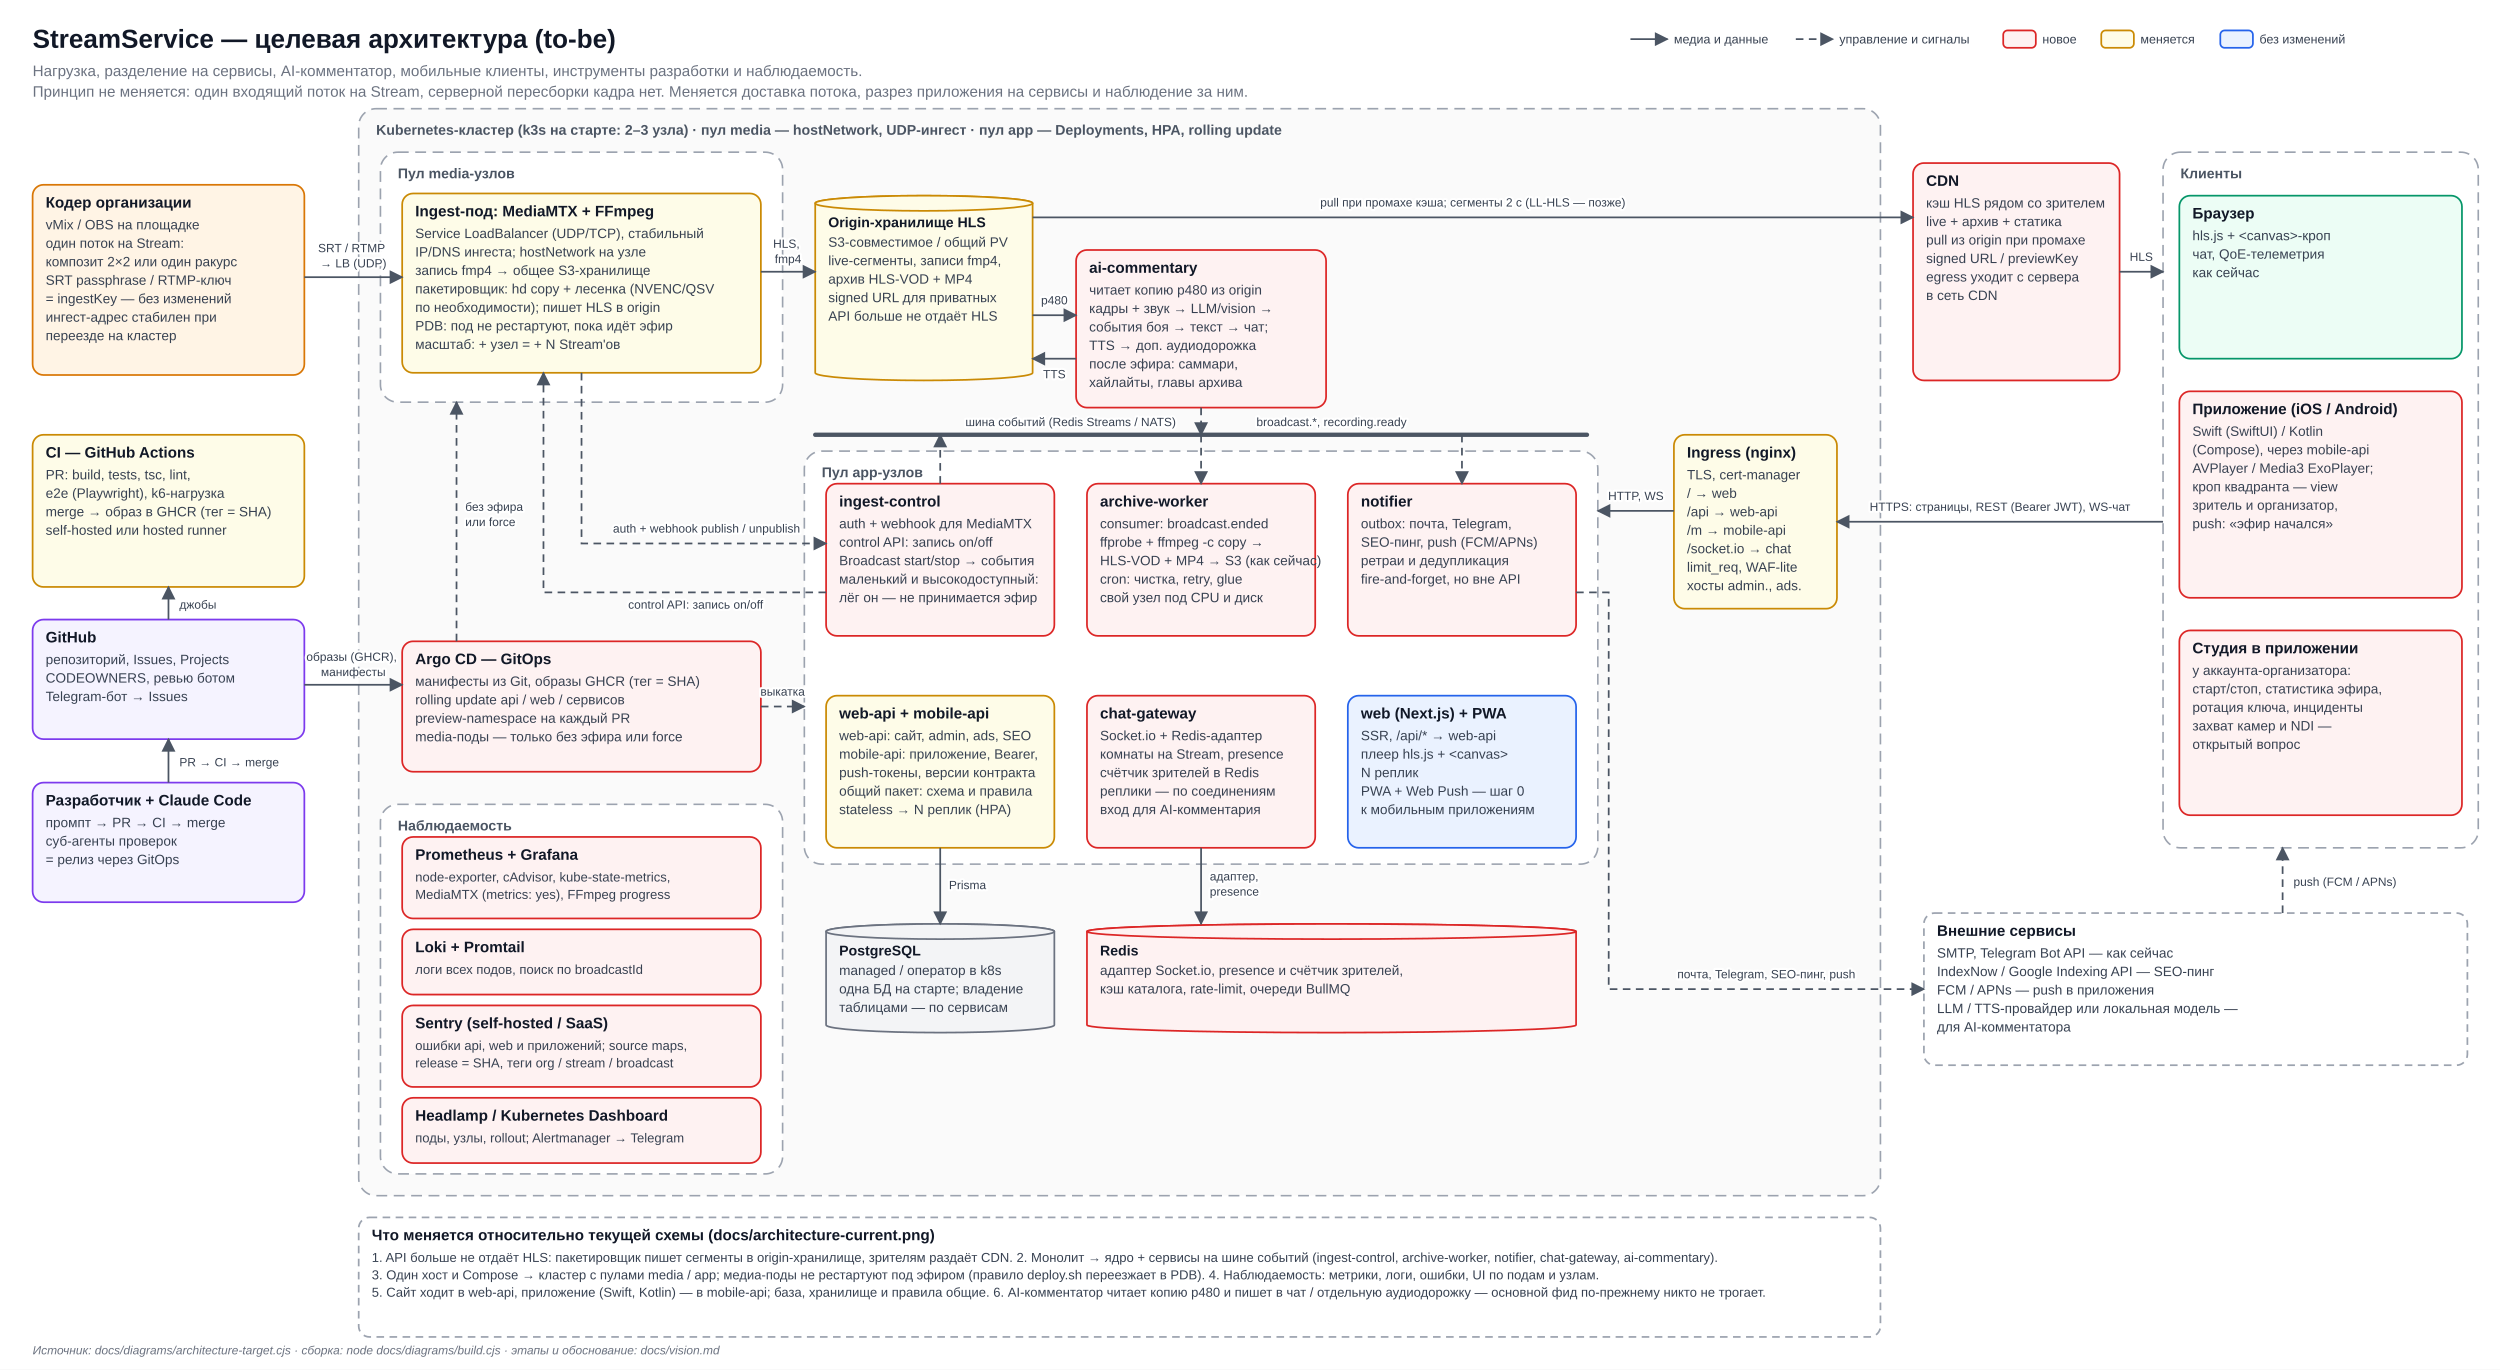
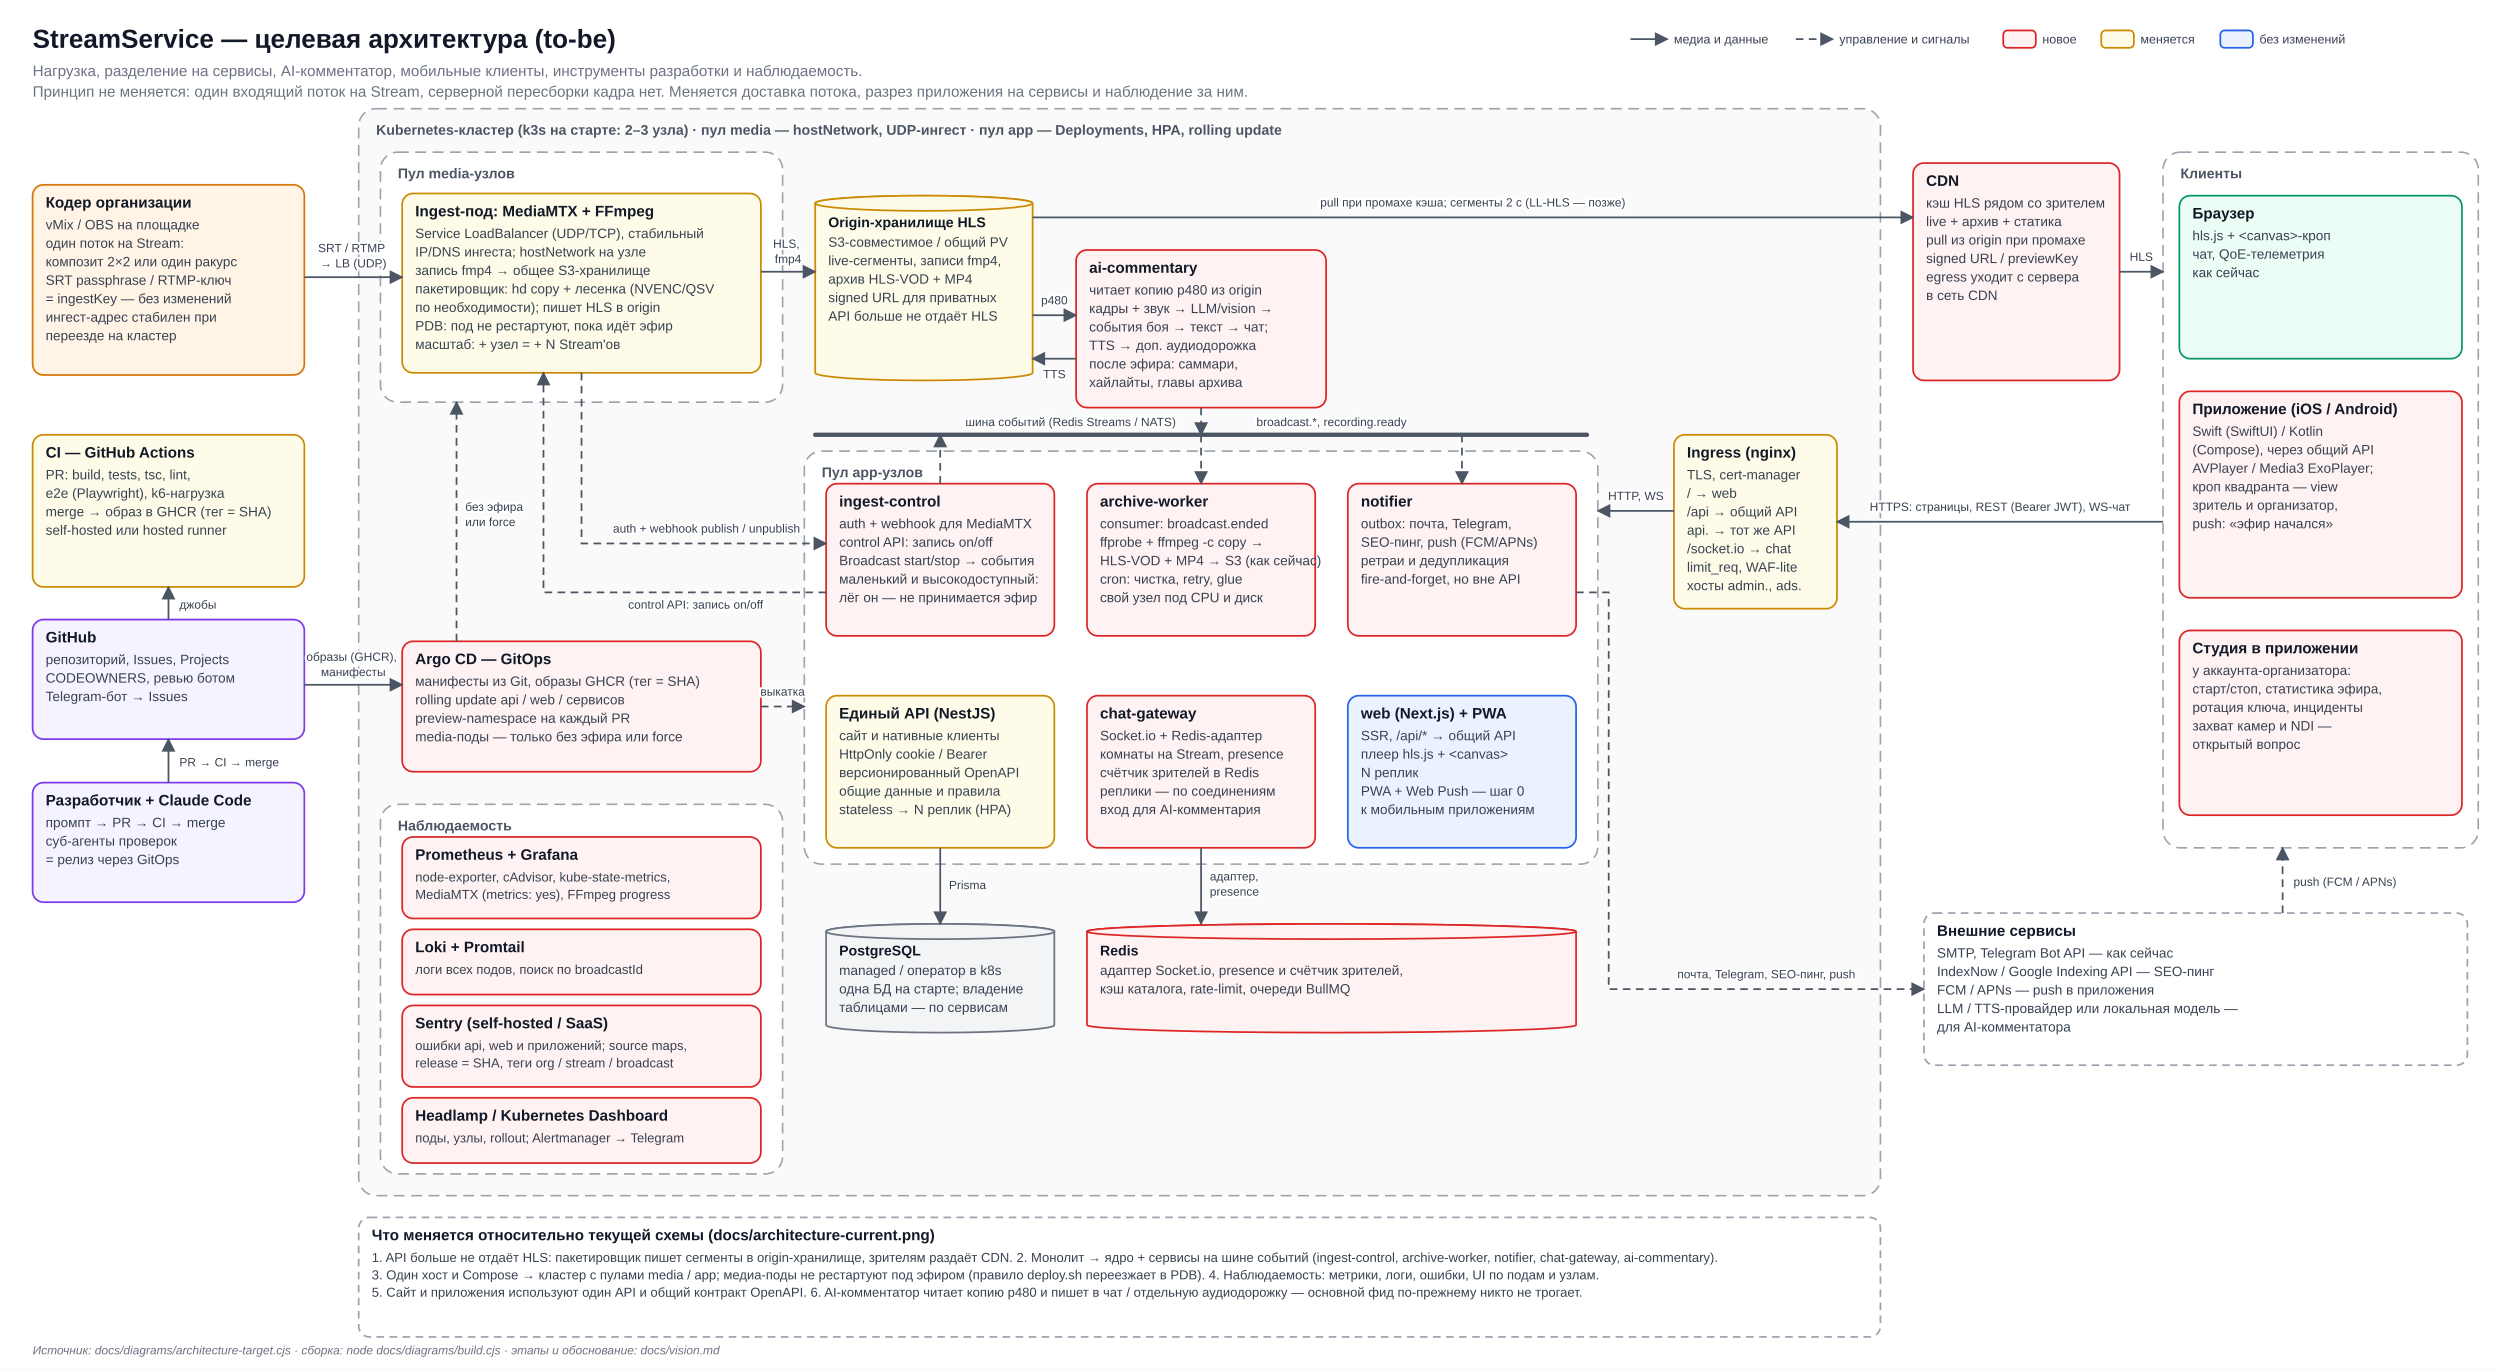
<svg xmlns="http://www.w3.org/2000/svg" viewBox="0 0 2300 1260" width="2300" height="1260" font-family="'Liberation Sans', 'DejaVu Sans', Arial, Helvetica, sans-serif" role="img" aria-label="StreamService — целевая архитектура (to-be)">
  <defs>
    <marker id="arrowhead" viewBox="0 0 10 10" refX="9" refY="5" markerWidth="8" markerHeight="8" orient="auto-start-reverse">
      <path d="M0,0 L10,5 L0,10 z" fill="#4B5563" />
    </marker>
  </defs>
  <rect x="0" y="0" width="2300" height="1260" fill="#FFFFFF" />
  <text x="30" y="44" font-size="24" font-weight="700" fill="#111827" text-anchor="start">
    <tspan x="30" dy="0">StreamService — целевая архитектура (to-be)</tspan>
  </text>
  <text x="30" y="70" font-size="14" font-weight="400" fill="#6B7280" text-anchor="start">
    <tspan x="30" dy="0">Нагрузка, разделение на сервисы, AI-комментатор, мобильные клиенты, инструменты разработки и наблюдаемость.</tspan>
    <tspan x="30" dy="19">Принцип не меняется: один входящий поток на Stream, серверной пересборки кадра нет. Меняется доставка потока, разрез приложения на сервисы и наблюдение за ним.</tspan>
  </text>
  <polyline points="1500,36 1534,36" fill="none" stroke="#4B5563" stroke-width="1.6" marker-end="url(#arrowhead)" />
  <text x="1540" y="40" font-size="11.5" font-weight="400" fill="#374151" text-anchor="start">
    <tspan x="1540" dy="0">медиа и данные</tspan>
  </text>
  <polyline points="1652.16,36 1686.16,36" fill="none" stroke="#4B5563" stroke-width="1.6" stroke-dasharray="7 5" marker-end="url(#arrowhead)" />
  <text x="1692.16" y="40" font-size="11.5" font-weight="400" fill="#374151" text-anchor="start">
    <tspan x="1692.16" dy="0">управление и сигналы</tspan>
  </text>
  <rect x="1842.96" y="28" width="30" height="16" rx="4" fill="#FEF2F2" stroke="#DC2626" stroke-width="1.6" />
  <text x="1878.96" y="40" font-size="11.5" font-weight="400" fill="#374151" text-anchor="start">
    <tspan x="1878.96" dy="0">новое</tspan>
  </text>
  <rect x="1933.16" y="28" width="30" height="16" rx="4" fill="#FEFCE8" stroke="#CA8A04" stroke-width="1.6" />
  <text x="1969.16" y="40" font-size="11.5" font-weight="400" fill="#374151" text-anchor="start">
    <tspan x="1969.16" dy="0">меняется</tspan>
  </text>
  <rect x="2042.68" y="28" width="30" height="16" rx="4" fill="#EAF2FF" stroke="#2563EB" stroke-width="1.6" />
  <text x="2078.68" y="40" font-size="11.5" font-weight="400" fill="#374151" text-anchor="start">
    <tspan x="2078.68" dy="0">без изменений</tspan>
  </text>
  <rect x="330" y="100" width="1400" height="1000" rx="16" fill="#FAFAFA" stroke="#9CA3AF" stroke-width="1.5" stroke-dasharray="10 6" />
  <text x="346" y="124" font-size="13" font-weight="700" fill="#4B5563" text-anchor="start">
    <tspan x="346" dy="0">Kubernetes-кластер (k3s на старте: 2–3 узла) · пул media — hostNetwork, UDP-ингест · пул app — Deployments, HPA, rolling update</tspan>
  </text>
  <rect x="350" y="140" width="370" height="230" rx="16" fill="#FFFFFF" stroke="#9CA3AF" stroke-width="1.5" stroke-dasharray="10 6" />
  <text x="366" y="164" font-size="13" font-weight="700" fill="#4B5563" text-anchor="start">
    <tspan x="366" dy="0">Пул media-узлов</tspan>
  </text>
  <rect x="740" y="415" width="730" height="380" rx="16" fill="#FFFFFF" stroke="#9CA3AF" stroke-width="1.5" stroke-dasharray="10 6" />
  <text x="756" y="439" font-size="13" font-weight="700" fill="#4B5563" text-anchor="start">
    <tspan x="756" dy="0">Пул app-узлов</tspan>
  </text>
  <rect x="350" y="740" width="370" height="340" rx="16" fill="#FFFFFF" stroke="#9CA3AF" stroke-width="1.5" stroke-dasharray="10 6" />
  <text x="366" y="764" font-size="13" font-weight="700" fill="#4B5563" text-anchor="start">
    <tspan x="366" dy="0">Наблюдаемость</tspan>
  </text>
  <rect x="1990" y="140" width="290" height="640" rx="16" fill="#FFFFFF" stroke="#9CA3AF" stroke-width="1.5" stroke-dasharray="10 6" />
  <text x="2006" y="164" font-size="13" font-weight="700" fill="#4B5563" text-anchor="start">
    <tspan x="2006" dy="0">Клиенты</tspan>
  </text>
  <rect x="30" y="170" width="250" height="175" rx="10" fill="#FFF4E5" stroke="#D97706" stroke-width="1.6" />
  <text x="42" y="191" font-size="14" font-weight="700" fill="#111827" text-anchor="start">
    <tspan x="42" dy="0">Кодер организации</tspan>
  </text>
  <text x="42" y="211" font-size="12.5" font-weight="400" fill="#374151" text-anchor="start">
    <tspan x="42" dy="0">vMix / OBS на площадке</tspan>
    <tspan x="42" dy="17">один поток на Stream:</tspan>
    <tspan x="42" dy="17">композит 2×2 или один ракурс</tspan>
    <tspan x="42" dy="17">SRT passphrase / RTMP-ключ</tspan>
    <tspan x="42" dy="17">= ingestKey — без изменений</tspan>
    <tspan x="42" dy="17">ингест-адрес стабилен при</tspan>
    <tspan x="42" dy="17">переезде на кластер</tspan>
  </text>
  <rect x="30" y="400" width="250" height="140" rx="10" fill="#FEFCE8" stroke="#CA8A04" stroke-width="1.6" />
  <text x="42" y="421" font-size="14" font-weight="700" fill="#111827" text-anchor="start">
    <tspan x="42" dy="0">CI — GitHub Actions</tspan>
  </text>
  <text x="42" y="441" font-size="12.5" font-weight="400" fill="#374151" text-anchor="start">
    <tspan x="42" dy="0">PR: build, tests, tsc, lint,</tspan>
    <tspan x="42" dy="17">e2e (Playwright), k6-нагрузка</tspan>
    <tspan x="42" dy="17">merge → образ в GHCR (тег = SHA)</tspan>
    <tspan x="42" dy="17">self-hosted или hosted runner</tspan>
  </text>
  <rect x="30" y="570" width="250" height="110" rx="10" fill="#F5F3FF" stroke="#7C3AED" stroke-width="1.6" />
  <text x="42" y="591" font-size="14" font-weight="700" fill="#111827" text-anchor="start">
    <tspan x="42" dy="0">GitHub</tspan>
  </text>
  <text x="42" y="611" font-size="12.5" font-weight="400" fill="#374151" text-anchor="start">
    <tspan x="42" dy="0">репозиторий, Issues, Projects</tspan>
    <tspan x="42" dy="17">CODEOWNERS, ревью ботом</tspan>
    <tspan x="42" dy="17">Telegram-бот → Issues</tspan>
  </text>
  <rect x="30" y="720" width="250" height="110" rx="10" fill="#F5F3FF" stroke="#7C3AED" stroke-width="1.6" />
  <text x="42" y="741" font-size="14" font-weight="700" fill="#111827" text-anchor="start">
    <tspan x="42" dy="0">Разработчик + Claude Code</tspan>
  </text>
  <text x="42" y="761" font-size="12.5" font-weight="400" fill="#374151" text-anchor="start">
    <tspan x="42" dy="0">промпт → PR → CI → merge</tspan>
    <tspan x="42" dy="17">суб-агенты проверок</tspan>
    <tspan x="42" dy="17">= релиз через GitOps</tspan>
  </text>
  <rect x="370" y="178" width="330" height="165" rx="10" fill="#FEFCE8" stroke="#CA8A04" stroke-width="1.6" />
  <text x="382" y="199" font-size="14" font-weight="700" fill="#111827" text-anchor="start">
    <tspan x="382" dy="0">Ingest-под: MediaMTX + FFmpeg</tspan>
  </text>
  <text x="382" y="219" font-size="12.5" font-weight="400" fill="#374151" text-anchor="start">
    <tspan x="382" dy="0">Service LoadBalancer (UDP/TCP), стабильный</tspan>
    <tspan x="382" dy="17">IP/DNS ингеста; hostNetwork на узле</tspan>
    <tspan x="382" dy="17">запись fmp4 → общее S3-хранилище</tspan>
    <tspan x="382" dy="17">пакетировщик: hd copy + лесенка (NVENC/QSV</tspan>
    <tspan x="382" dy="17">по необходимости); пишет HLS в origin</tspan>
    <tspan x="382" dy="17">PDB: под не рестартуют, пока идёт эфир</tspan>
    <tspan x="382" dy="17">масштаб: + узел = + N Stream'ов</tspan>
  </text>
  <path d="M750,187 a100,7 0 0 1 200,0 v156 a100,7 0 0 1 -200,0 z" fill="#FEFCE8" stroke="#CA8A04" stroke-width="1.6" />
  <ellipse cx="850" cy="187" rx="100" ry="7" fill="#FEFCE8" stroke="#CA8A04" stroke-width="1.6" />
  <text x="762" y="209" font-size="13" font-weight="700" fill="#111827" text-anchor="start">
    <tspan x="762" dy="0">Origin-хранилище HLS</tspan>
  </text>
  <text x="762" y="227" font-size="12.5" font-weight="400" fill="#374151" text-anchor="start">
    <tspan x="762" dy="0">S3-совместимое / общий PV</tspan>
    <tspan x="762" dy="17">live-сегменты, записи fmp4,</tspan>
    <tspan x="762" dy="17">архив HLS-VOD + MP4</tspan>
    <tspan x="762" dy="17">signed URL для приватных</tspan>
    <tspan x="762" dy="17">API больше не отдаёт HLS</tspan>
  </text>
  <rect x="990" y="230" width="230" height="145" rx="10" fill="#FEF2F2" stroke="#DC2626" stroke-width="1.6" />
  <text x="1002" y="251" font-size="14" font-weight="700" fill="#111827" text-anchor="start">
    <tspan x="1002" dy="0">ai-commentary</tspan>
  </text>
  <text x="1002" y="271" font-size="12.5" font-weight="400" fill="#374151" text-anchor="start">
    <tspan x="1002" dy="0">читает копию p480 из origin</tspan>
    <tspan x="1002" dy="17">кадры + звук → LLM/vision →</tspan>
    <tspan x="1002" dy="17">события боя → текст → чат;</tspan>
    <tspan x="1002" dy="17">TTS → доп. аудиодорожка</tspan>
    <tspan x="1002" dy="17">после эфира: саммари,</tspan>
    <tspan x="1002" dy="17">хайлайты, главы архива</tspan>
  </text>
  <rect x="1760" y="150" width="190" height="200" rx="10" fill="#FEF2F2" stroke="#DC2626" stroke-width="1.6" />
  <text x="1772" y="171" font-size="14" font-weight="700" fill="#111827" text-anchor="start">
    <tspan x="1772" dy="0">CDN</tspan>
  </text>
  <text x="1772" y="191" font-size="12.5" font-weight="400" fill="#374151" text-anchor="start">
    <tspan x="1772" dy="0">кэш HLS рядом со зрителем</tspan>
    <tspan x="1772" dy="17">live + архив + статика</tspan>
    <tspan x="1772" dy="17">pull из origin при промахе</tspan>
    <tspan x="1772" dy="17">signed URL / previewKey</tspan>
    <tspan x="1772" dy="17">egress уходит с сервера</tspan>
    <tspan x="1772" dy="17">в сеть CDN</tspan>
  </text>
  <line x1="750" y1="400" x2="1460" y2="400" stroke="#4B5563" stroke-width="4" stroke-linecap="round" />
  <text x="985" y="392" font-size="11" font-weight="400" fill="#374151" text-anchor="middle" paint-order="stroke" stroke="#FFFFFF" stroke-width="4" stroke-linejoin="round">
    <tspan x="985" dy="0">шина событий (Redis Streams / NATS)</tspan>
  </text>
  <text x="1225" y="392" font-size="11" font-weight="400" fill="#374151" text-anchor="middle" paint-order="stroke" stroke="#FFFFFF" stroke-width="4" stroke-linejoin="round">
    <tspan x="1225" dy="0">broadcast.*, recording.ready</tspan>
  </text>
  <rect x="760" y="445" width="210" height="140" rx="10" fill="#FEF2F2" stroke="#DC2626" stroke-width="1.6" />
  <text x="772" y="466" font-size="14" font-weight="700" fill="#111827" text-anchor="start">
    <tspan x="772" dy="0">ingest-control</tspan>
  </text>
  <text x="772" y="486" font-size="12.5" font-weight="400" fill="#374151" text-anchor="start">
    <tspan x="772" dy="0">auth + webhook для MediaMTX</tspan>
    <tspan x="772" dy="17">control API: запись on/off</tspan>
    <tspan x="772" dy="17">Broadcast start/stop → события</tspan>
    <tspan x="772" dy="17">маленький и высокодоступный:</tspan>
    <tspan x="772" dy="17">лёг он — не принимается эфир</tspan>
  </text>
  <rect x="1000" y="445" width="210" height="140" rx="10" fill="#FEF2F2" stroke="#DC2626" stroke-width="1.6" />
  <text x="1012" y="466" font-size="14" font-weight="700" fill="#111827" text-anchor="start">
    <tspan x="1012" dy="0">archive-worker</tspan>
  </text>
  <text x="1012" y="486" font-size="12.5" font-weight="400" fill="#374151" text-anchor="start">
    <tspan x="1012" dy="0">consumer: broadcast.ended</tspan>
    <tspan x="1012" dy="17">ffprobe + ffmpeg -c copy →</tspan>
    <tspan x="1012" dy="17">HLS-VOD + MP4 → S3 (как сейчас)</tspan>
    <tspan x="1012" dy="17">cron: чистка, retry, glue</tspan>
    <tspan x="1012" dy="17">свой узел под CPU и диск</tspan>
  </text>
  <rect x="1240" y="445" width="210" height="140" rx="10" fill="#FEF2F2" stroke="#DC2626" stroke-width="1.6" />
  <text x="1252" y="466" font-size="14" font-weight="700" fill="#111827" text-anchor="start">
    <tspan x="1252" dy="0">notifier</tspan>
  </text>
  <text x="1252" y="486" font-size="12.5" font-weight="400" fill="#374151" text-anchor="start">
    <tspan x="1252" dy="0">outbox: почта, Telegram,</tspan>
    <tspan x="1252" dy="17">SEO-пинг, push (FCM/APNs)</tspan>
    <tspan x="1252" dy="17">ретраи и дедупликация</tspan>
    <tspan x="1252" dy="17">fire-and-forget, но вне API</tspan>
  </text>
  <rect x="760" y="640" width="210" height="140" rx="10" fill="#FEFCE8" stroke="#CA8A04" stroke-width="1.6" />
  <text x="772" y="661" font-size="14" font-weight="700" fill="#111827" text-anchor="start">
-     <tspan x="772" dy="0">web-api + mobile-api</tspan>
+     <tspan x="772" dy="0">Единый API (NestJS)</tspan>
  </text>
  <text x="772" y="681" font-size="12.5" font-weight="400" fill="#374151" text-anchor="start">
-     <tspan x="772" dy="0">web-api: сайт, admin, ads, SEO</tspan>
-     <tspan x="772" dy="17">mobile-api: приложение, Bearer,</tspan>
-     <tspan x="772" dy="17">push-токены, версии контракта</tspan>
-     <tspan x="772" dy="17">общий пакет: схема и правила</tspan>
+     <tspan x="772" dy="0">сайт и нативные клиенты</tspan>
+     <tspan x="772" dy="17">HttpOnly cookie / Bearer</tspan>
+     <tspan x="772" dy="17">версионированный OpenAPI</tspan>
+     <tspan x="772" dy="17">общие данные и правила</tspan>
    <tspan x="772" dy="17">stateless → N реплик (HPA)</tspan>
  </text>
  <rect x="1000" y="640" width="210" height="140" rx="10" fill="#FEF2F2" stroke="#DC2626" stroke-width="1.6" />
  <text x="1012" y="661" font-size="14" font-weight="700" fill="#111827" text-anchor="start">
    <tspan x="1012" dy="0">chat-gateway</tspan>
  </text>
  <text x="1012" y="681" font-size="12.5" font-weight="400" fill="#374151" text-anchor="start">
    <tspan x="1012" dy="0">Socket.io + Redis-адаптер</tspan>
    <tspan x="1012" dy="17">комнаты на Stream, presence</tspan>
    <tspan x="1012" dy="17">счётчик зрителей в Redis</tspan>
    <tspan x="1012" dy="17">реплики — по соединениям</tspan>
    <tspan x="1012" dy="17">вход для AI-комментария</tspan>
  </text>
  <rect x="1240" y="640" width="210" height="140" rx="10" fill="#EAF2FF" stroke="#2563EB" stroke-width="1.6" />
  <text x="1252" y="661" font-size="14" font-weight="700" fill="#111827" text-anchor="start">
    <tspan x="1252" dy="0">web (Next.js) + PWA</tspan>
  </text>
  <text x="1252" y="681" font-size="12.5" font-weight="400" fill="#374151" text-anchor="start">
-     <tspan x="1252" dy="0">SSR, /api/* → web-api</tspan>
+     <tspan x="1252" dy="0">SSR, /api/* → общий API</tspan>
    <tspan x="1252" dy="17">плеер hls.js + &lt;canvas&gt;</tspan>
    <tspan x="1252" dy="17">N реплик</tspan>
    <tspan x="1252" dy="17">PWA + Web Push — шаг 0</tspan>
    <tspan x="1252" dy="17">к мобильным приложениям</tspan>
  </text>
  <path d="M760,857 a105,7 0 0 1 210,0 v86 a105,7 0 0 1 -210,0 z" fill="#F3F4F6" stroke="#6B7280" stroke-width="1.6" />
  <ellipse cx="865" cy="857" rx="105" ry="7" fill="#F3F4F6" stroke="#6B7280" stroke-width="1.6" />
  <text x="772" y="879" font-size="13" font-weight="700" fill="#111827" text-anchor="start">
    <tspan x="772" dy="0">PostgreSQL</tspan>
  </text>
  <text x="772" y="897" font-size="12.5" font-weight="400" fill="#374151" text-anchor="start">
    <tspan x="772" dy="0">managed / оператор в k8s</tspan>
    <tspan x="772" dy="17">одна БД на старте; владение</tspan>
    <tspan x="772" dy="17">таблицами — по сервисам</tspan>
  </text>
  <path d="M1000,857 a225,7 0 0 1 450,0 v86 a225,7 0 0 1 -450,0 z" fill="#FEF2F2" stroke="#DC2626" stroke-width="1.6" />
  <ellipse cx="1225" cy="857" rx="225" ry="7" fill="#FEF2F2" stroke="#DC2626" stroke-width="1.6" />
  <text x="1012" y="879" font-size="13" font-weight="700" fill="#111827" text-anchor="start">
    <tspan x="1012" dy="0">Redis</tspan>
  </text>
  <text x="1012" y="897" font-size="12.5" font-weight="400" fill="#374151" text-anchor="start">
    <tspan x="1012" dy="0">адаптер Socket.io, presence и счётчик зрителей,</tspan>
    <tspan x="1012" dy="17">кэш каталога, rate-limit, очереди BullMQ</tspan>
  </text>
  <rect x="370" y="590" width="330" height="120" rx="10" fill="#FEF2F2" stroke="#DC2626" stroke-width="1.6" />
  <text x="382" y="611" font-size="14" font-weight="700" fill="#111827" text-anchor="start">
    <tspan x="382" dy="0">Argo CD — GitOps</tspan>
  </text>
  <text x="382" y="631" font-size="12.5" font-weight="400" fill="#374151" text-anchor="start">
    <tspan x="382" dy="0">манифесты из Git, образы GHCR (тег = SHA)</tspan>
    <tspan x="382" dy="17">rolling update api / web / сервисов</tspan>
    <tspan x="382" dy="17">preview-namespace на каждый PR</tspan>
    <tspan x="382" dy="17">media-поды — только без эфира или force</tspan>
  </text>
  <rect x="370" y="770" width="330" height="75" rx="10" fill="#FEF2F2" stroke="#DC2626" stroke-width="1.6" />
  <text x="382" y="791" font-size="14" font-weight="700" fill="#111827" text-anchor="start">
    <tspan x="382" dy="0">Prometheus + Grafana</tspan>
  </text>
  <text x="382" y="811" font-size="12" font-weight="400" fill="#374151" text-anchor="start">
    <tspan x="382" dy="0">node-exporter, cAdvisor, kube-state-metrics,</tspan>
    <tspan x="382" dy="16">MediaMTX (metrics: yes), FFmpeg progress</tspan>
  </text>
  <rect x="370" y="855" width="330" height="60" rx="10" fill="#FEF2F2" stroke="#DC2626" stroke-width="1.6" />
  <text x="382" y="876" font-size="14" font-weight="700" fill="#111827" text-anchor="start">
    <tspan x="382" dy="0">Loki + Promtail</tspan>
  </text>
  <text x="382" y="896" font-size="12" font-weight="400" fill="#374151" text-anchor="start">
    <tspan x="382" dy="0">логи всех подов, поиск по broadcastId</tspan>
  </text>
  <rect x="370" y="925" width="330" height="75" rx="10" fill="#FEF2F2" stroke="#DC2626" stroke-width="1.6" />
  <text x="382" y="946" font-size="14" font-weight="700" fill="#111827" text-anchor="start">
    <tspan x="382" dy="0">Sentry (self-hosted / SaaS)</tspan>
  </text>
  <text x="382" y="966" font-size="12" font-weight="400" fill="#374151" text-anchor="start">
    <tspan x="382" dy="0">ошибки api, web и приложений; source maps,</tspan>
    <tspan x="382" dy="16">release = SHA, теги org / stream / broadcast</tspan>
  </text>
  <rect x="370" y="1010" width="330" height="60" rx="10" fill="#FEF2F2" stroke="#DC2626" stroke-width="1.6" />
  <text x="382" y="1031" font-size="14" font-weight="700" fill="#111827" text-anchor="start">
    <tspan x="382" dy="0">Headlamp / Kubernetes Dashboard</tspan>
  </text>
  <text x="382" y="1051" font-size="12" font-weight="400" fill="#374151" text-anchor="start">
    <tspan x="382" dy="0">поды, узлы, rollout; Alertmanager → Telegram</tspan>
  </text>
  <rect x="1540" y="400" width="150" height="160" rx="10" fill="#FEFCE8" stroke="#CA8A04" stroke-width="1.6" />
  <text x="1552" y="421" font-size="14" font-weight="700" fill="#111827" text-anchor="start">
    <tspan x="1552" dy="0">Ingress (nginx)</tspan>
  </text>
  <text x="1552" y="441" font-size="12.5" font-weight="400" fill="#374151" text-anchor="start">
    <tspan x="1552" dy="0">TLS, cert-manager</tspan>
    <tspan x="1552" dy="17">/ → web</tspan>
-     <tspan x="1552" dy="17">/api → web-api</tspan>
-     <tspan x="1552" dy="17">/m → mobile-api</tspan>
+     <tspan x="1552" dy="17">/api → общий API</tspan>
+     <tspan x="1552" dy="17">api. → тот же API</tspan>
    <tspan x="1552" dy="17">/socket.io → chat</tspan>
    <tspan x="1552" dy="17">limit_req, WAF-lite</tspan>
    <tspan x="1552" dy="17">хосты admin., ads.</tspan>
  </text>
  <rect x="2005" y="180" width="260" height="150" rx="10" fill="#ECFDF5" stroke="#059669" stroke-width="1.6" />
  <text x="2017" y="201" font-size="14" font-weight="700" fill="#111827" text-anchor="start">
    <tspan x="2017" dy="0">Браузер</tspan>
  </text>
  <text x="2017" y="221" font-size="12.5" font-weight="400" fill="#374151" text-anchor="start">
    <tspan x="2017" dy="0">hls.js + &lt;canvas&gt;-кроп</tspan>
    <tspan x="2017" dy="17">чат, QoE-телеметрия</tspan>
    <tspan x="2017" dy="17">как сейчас</tspan>
  </text>
  <rect x="2005" y="360" width="260" height="190" rx="10" fill="#FEF2F2" stroke="#DC2626" stroke-width="1.6" />
  <text x="2017" y="381" font-size="14" font-weight="700" fill="#111827" text-anchor="start">
    <tspan x="2017" dy="0">Приложение (iOS / Android)</tspan>
  </text>
  <text x="2017" y="401" font-size="12.5" font-weight="400" fill="#374151" text-anchor="start">
    <tspan x="2017" dy="0">Swift (SwiftUI) / Kotlin</tspan>
-     <tspan x="2017" dy="17">(Compose), через mobile-api</tspan>
+     <tspan x="2017" dy="17">(Compose), через общий API</tspan>
    <tspan x="2017" dy="17">AVPlayer / Media3 ExoPlayer;</tspan>
    <tspan x="2017" dy="17">кроп квадранта — view</tspan>
    <tspan x="2017" dy="17">зритель и организатор,</tspan>
    <tspan x="2017" dy="17">push: «эфир начался»</tspan>
  </text>
  <rect x="2005" y="580" width="260" height="170" rx="10" fill="#FEF2F2" stroke="#DC2626" stroke-width="1.6" />
  <text x="2017" y="601" font-size="14" font-weight="700" fill="#111827" text-anchor="start">
    <tspan x="2017" dy="0">Студия в приложении</tspan>
  </text>
  <text x="2017" y="621" font-size="12.5" font-weight="400" fill="#374151" text-anchor="start">
    <tspan x="2017" dy="0">у аккаунта-организатора:</tspan>
    <tspan x="2017" dy="17">старт/стоп, статистика эфира,</tspan>
    <tspan x="2017" dy="17">ротация ключа, инциденты</tspan>
    <tspan x="2017" dy="17">захват камер и NDI —</tspan>
    <tspan x="2017" dy="17">открытый вопрос</tspan>
  </text>
  <rect x="1770" y="840" width="500" height="140" rx="10" fill="#FFFFFF" stroke="#9CA3AF" stroke-width="1.6" stroke-dasharray="7 5" />
  <text x="1782" y="861" font-size="14" font-weight="700" fill="#111827" text-anchor="start">
    <tspan x="1782" dy="0">Внешние сервисы</tspan>
  </text>
  <text x="1782" y="881" font-size="12.5" font-weight="400" fill="#374151" text-anchor="start">
    <tspan x="1782" dy="0">SMTP, Telegram Bot API — как сейчас</tspan>
    <tspan x="1782" dy="17">IndexNow / Google Indexing API — SEO-пинг</tspan>
    <tspan x="1782" dy="17">FCM / APNs — push в приложения</tspan>
    <tspan x="1782" dy="17">LLM / TTS-провайдер или локальная модель —</tspan>
    <tspan x="1782" dy="17">для AI-комментатора</tspan>
  </text>
  <rect x="330" y="1120" width="1400" height="110" rx="10" fill="#FFFFFF" stroke="#9CA3AF" stroke-width="1.6" stroke-dasharray="7 5" />
  <text x="342" y="1141" font-size="14" font-weight="700" fill="#111827" text-anchor="start">
    <tspan x="342" dy="0">Что меняется относительно текущей схемы (docs/architecture-current.png)</tspan>
  </text>
  <text x="342" y="1161" font-size="12" font-weight="400" fill="#374151" text-anchor="start">
    <tspan x="342" dy="0">1. API больше не отдаёт HLS: пакетировщик пишет сегменты в origin-хранилище, зрителям раздаёт CDN.   2. Монолит → ядро + сервисы на шине событий (ingest-control, archive-worker, notifier, chat-gateway, ai-commentary).</tspan>
    <tspan x="342" dy="16">3. Один хост и Compose → кластер с пулами media / app; медиа-поды не рестартуют под эфиром (правило deploy.sh переезжает в PDB).   4. Наблюдаемость: метрики, логи, ошибки, UI по подам и узлам.</tspan>
-     <tspan x="342" dy="16">5. Сайт ходит в web-api, приложение (Swift, Kotlin) — в mobile-api; база, хранилище и правила общие.   6. AI-комментатор читает копию p480 и пишет в чат / отдельную аудиодорожку — основной фид по-прежнему никто не трогает.</tspan>
+     <tspan x="342" dy="16">5. Сайт и приложения используют один API и общий контракт OpenAPI.   6. AI-комментатор читает копию p480 и пишет в чат / отдельную аудиодорожку — основной фид по-прежнему никто не трогает.</tspan>
  </text>
  <polyline points="280,255 370,255" fill="none" stroke="#4B5563" stroke-width="1.6" marker-end="url(#arrowhead)" />
  <text x="325" y="232" font-size="11" font-weight="400" fill="#374151" text-anchor="middle" paint-order="stroke" stroke="#FFFFFF" stroke-width="4" stroke-linejoin="round">
    <tspan x="325" dy="0">SRT / RTMP</tspan>
    <tspan x="325" dy="14">→ LB (UDP)</tspan>
  </text>
  <polyline points="700,250 750,250" fill="none" stroke="#4B5563" stroke-width="1.6" marker-end="url(#arrowhead)" />
  <text x="725" y="228" font-size="11" font-weight="400" fill="#374151" text-anchor="middle" paint-order="stroke" stroke="#FFFFFF" stroke-width="4" stroke-linejoin="round">
    <tspan x="725" dy="0">HLS,</tspan>
    <tspan x="725" dy="14">fmp4</tspan>
  </text>
  <polyline points="950,200 1760,200" fill="none" stroke="#4B5563" stroke-width="1.6" marker-end="url(#arrowhead)" />
  <text x="1355" y="190" font-size="11" font-weight="400" fill="#374151" text-anchor="middle" paint-order="stroke" stroke="#FFFFFF" stroke-width="4" stroke-linejoin="round">
    <tspan x="1355" dy="0">pull при промахе кэша; сегменты 2 с (LL-HLS — позже)</tspan>
  </text>
  <polyline points="1950,250 1990,250" fill="none" stroke="#4B5563" stroke-width="1.6" marker-end="url(#arrowhead)" />
  <text x="1970" y="240" font-size="11" font-weight="400" fill="#374151" text-anchor="middle" paint-order="stroke" stroke="#FFFFFF" stroke-width="4" stroke-linejoin="round">
    <tspan x="1970" dy="0">HLS</tspan>
  </text>
  <polyline points="950,290 990,290" fill="none" stroke="#4B5563" stroke-width="1.6" marker-end="url(#arrowhead)" />
  <text x="970" y="280" font-size="11" font-weight="400" fill="#374151" text-anchor="middle" paint-order="stroke" stroke="#FFFFFF" stroke-width="4" stroke-linejoin="round">
    <tspan x="970" dy="0">p480</tspan>
  </text>
  <polyline points="990,330 950,330" fill="none" stroke="#4B5563" stroke-width="1.6" marker-end="url(#arrowhead)" />
  <text x="970" y="348" font-size="11" font-weight="400" fill="#374151" text-anchor="middle" paint-order="stroke" stroke="#FFFFFF" stroke-width="4" stroke-linejoin="round">
    <tspan x="970" dy="0">TTS</tspan>
  </text>
  <polyline points="535,343 535,500 760,500" fill="none" stroke="#4B5563" stroke-width="1.6" stroke-dasharray="7 5" marker-end="url(#arrowhead)" />
  <text x="650" y="490" font-size="11" font-weight="400" fill="#374151" text-anchor="middle" paint-order="stroke" stroke="#FFFFFF" stroke-width="4" stroke-linejoin="round">
    <tspan x="650" dy="0">auth + webhook publish / unpublish</tspan>
  </text>
  <polyline points="760,545 500,545 500,343" fill="none" stroke="#4B5563" stroke-width="1.6" stroke-dasharray="7 5" marker-end="url(#arrowhead)" />
  <text x="640" y="560" font-size="11" font-weight="400" fill="#374151" text-anchor="middle" paint-order="stroke" stroke="#FFFFFF" stroke-width="4" stroke-linejoin="round">
    <tspan x="640" dy="0">control API: запись on/off</tspan>
  </text>
  <polyline points="865,445 865,400" fill="none" stroke="#4B5563" stroke-width="1.6" stroke-dasharray="7 5" marker-end="url(#arrowhead)" />
  <polyline points="1105,375 1105,400" fill="none" stroke="#4B5563" stroke-width="1.6" stroke-dasharray="7 5" marker-end="url(#arrowhead)" />
  <polyline points="1105,400 1105,445" fill="none" stroke="#4B5563" stroke-width="1.6" stroke-dasharray="7 5" marker-end="url(#arrowhead)" />
  <polyline points="1345,400 1345,445" fill="none" stroke="#4B5563" stroke-width="1.6" stroke-dasharray="7 5" marker-end="url(#arrowhead)" />
  <polyline points="865,780 865,850" fill="none" stroke="#4B5563" stroke-width="1.6" marker-end="url(#arrowhead)" />
  <text x="873" y="818" font-size="11" font-weight="400" fill="#374151" text-anchor="start" paint-order="stroke" stroke="#FFFFFF" stroke-width="4" stroke-linejoin="round">
    <tspan x="873" dy="0">Prisma</tspan>
  </text>
  <polyline points="1105,780 1105,850" fill="none" stroke="#4B5563" stroke-width="1.6" marker-end="url(#arrowhead)" />
  <text x="1113" y="810" font-size="11" font-weight="400" fill="#374151" text-anchor="start" paint-order="stroke" stroke="#FFFFFF" stroke-width="4" stroke-linejoin="round">
    <tspan x="1113" dy="0">адаптер,</tspan>
    <tspan x="1113" dy="14">presence</tspan>
  </text>
  <polyline points="1540,470 1470,470" fill="none" stroke="#4B5563" stroke-width="1.6" marker-end="url(#arrowhead)" />
  <text x="1505" y="460" font-size="11" font-weight="400" fill="#374151" text-anchor="middle" paint-order="stroke" stroke="#FFFFFF" stroke-width="4" stroke-linejoin="round">
    <tspan x="1505" dy="0">HTTP, WS</tspan>
  </text>
  <polyline points="1990,480 1690,480" fill="none" stroke="#4B5563" stroke-width="1.6" marker-end="url(#arrowhead)" />
  <text x="1840" y="470" font-size="11" font-weight="400" fill="#374151" text-anchor="middle" paint-order="stroke" stroke="#FFFFFF" stroke-width="4" stroke-linejoin="round">
    <tspan x="1840" dy="0">HTTPS: страницы, REST (Bearer JWT), WS-чат</tspan>
  </text>
  <polyline points="1450,545 1480,545 1480,910 1770,910" fill="none" stroke="#4B5563" stroke-width="1.6" stroke-dasharray="7 5" marker-end="url(#arrowhead)" />
  <text x="1625" y="900" font-size="11" font-weight="400" fill="#374151" text-anchor="middle" paint-order="stroke" stroke="#FFFFFF" stroke-width="4" stroke-linejoin="round">
    <tspan x="1625" dy="0">почта, Telegram, SEO-пинг, push</tspan>
  </text>
  <polyline points="2100,840 2100,780" fill="none" stroke="#4B5563" stroke-width="1.6" stroke-dasharray="7 5" marker-end="url(#arrowhead)" />
  <text x="2110" y="815" font-size="11" font-weight="400" fill="#374151" text-anchor="start" paint-order="stroke" stroke="#FFFFFF" stroke-width="4" stroke-linejoin="round">
    <tspan x="2110" dy="0">push (FCM / APNs)</tspan>
  </text>
  <polyline points="280,630 370,630" fill="none" stroke="#4B5563" stroke-width="1.6" marker-end="url(#arrowhead)" />
  <text x="325" y="608" font-size="11" font-weight="400" fill="#374151" text-anchor="middle" paint-order="stroke" stroke="#FFFFFF" stroke-width="4" stroke-linejoin="round">
    <tspan x="325" dy="0">образы (GHCR),</tspan>
    <tspan x="325" dy="14">манифесты</tspan>
  </text>
  <polyline points="155,570 155,540" fill="none" stroke="#4B5563" stroke-width="1.6" marker-end="url(#arrowhead)" />
  <text x="165" y="560" font-size="11" font-weight="400" fill="#374151" text-anchor="start" paint-order="stroke" stroke="#FFFFFF" stroke-width="4" stroke-linejoin="round">
    <tspan x="165" dy="0">джобы</tspan>
  </text>
  <polyline points="155,720 155,680" fill="none" stroke="#4B5563" stroke-width="1.6" marker-end="url(#arrowhead)" />
  <text x="165" y="705" font-size="11" font-weight="400" fill="#374151" text-anchor="start" paint-order="stroke" stroke="#FFFFFF" stroke-width="4" stroke-linejoin="round">
    <tspan x="165" dy="0">PR → CI → merge</tspan>
  </text>
  <polyline points="700,650 740,650" fill="none" stroke="#4B5563" stroke-width="1.6" stroke-dasharray="7 5" marker-end="url(#arrowhead)" />
  <text x="720" y="640" font-size="11" font-weight="400" fill="#374151" text-anchor="middle" paint-order="stroke" stroke="#FFFFFF" stroke-width="4" stroke-linejoin="round">
    <tspan x="720" dy="0">выкатка</tspan>
  </text>
  <polyline points="420,590 420,370" fill="none" stroke="#4B5563" stroke-width="1.6" stroke-dasharray="7 5" marker-end="url(#arrowhead)" />
  <text x="428" y="470" font-size="11" font-weight="400" fill="#374151" text-anchor="start" paint-order="stroke" stroke="#FFFFFF" stroke-width="4" stroke-linejoin="round">
    <tspan x="428" dy="0">без эфира</tspan>
    <tspan x="428" dy="14">или force</tspan>
  </text>
  <text x="30" y="1246" font-size="11" font-weight="400" fill="#6B7280" text-anchor="start" font-style="italic">
    <tspan x="30" dy="0">Источник: docs/diagrams/architecture-target.cjs · сборка: node docs/diagrams/build.cjs · этапы и обоснование: docs/vision.md</tspan>
  </text>
</svg>
